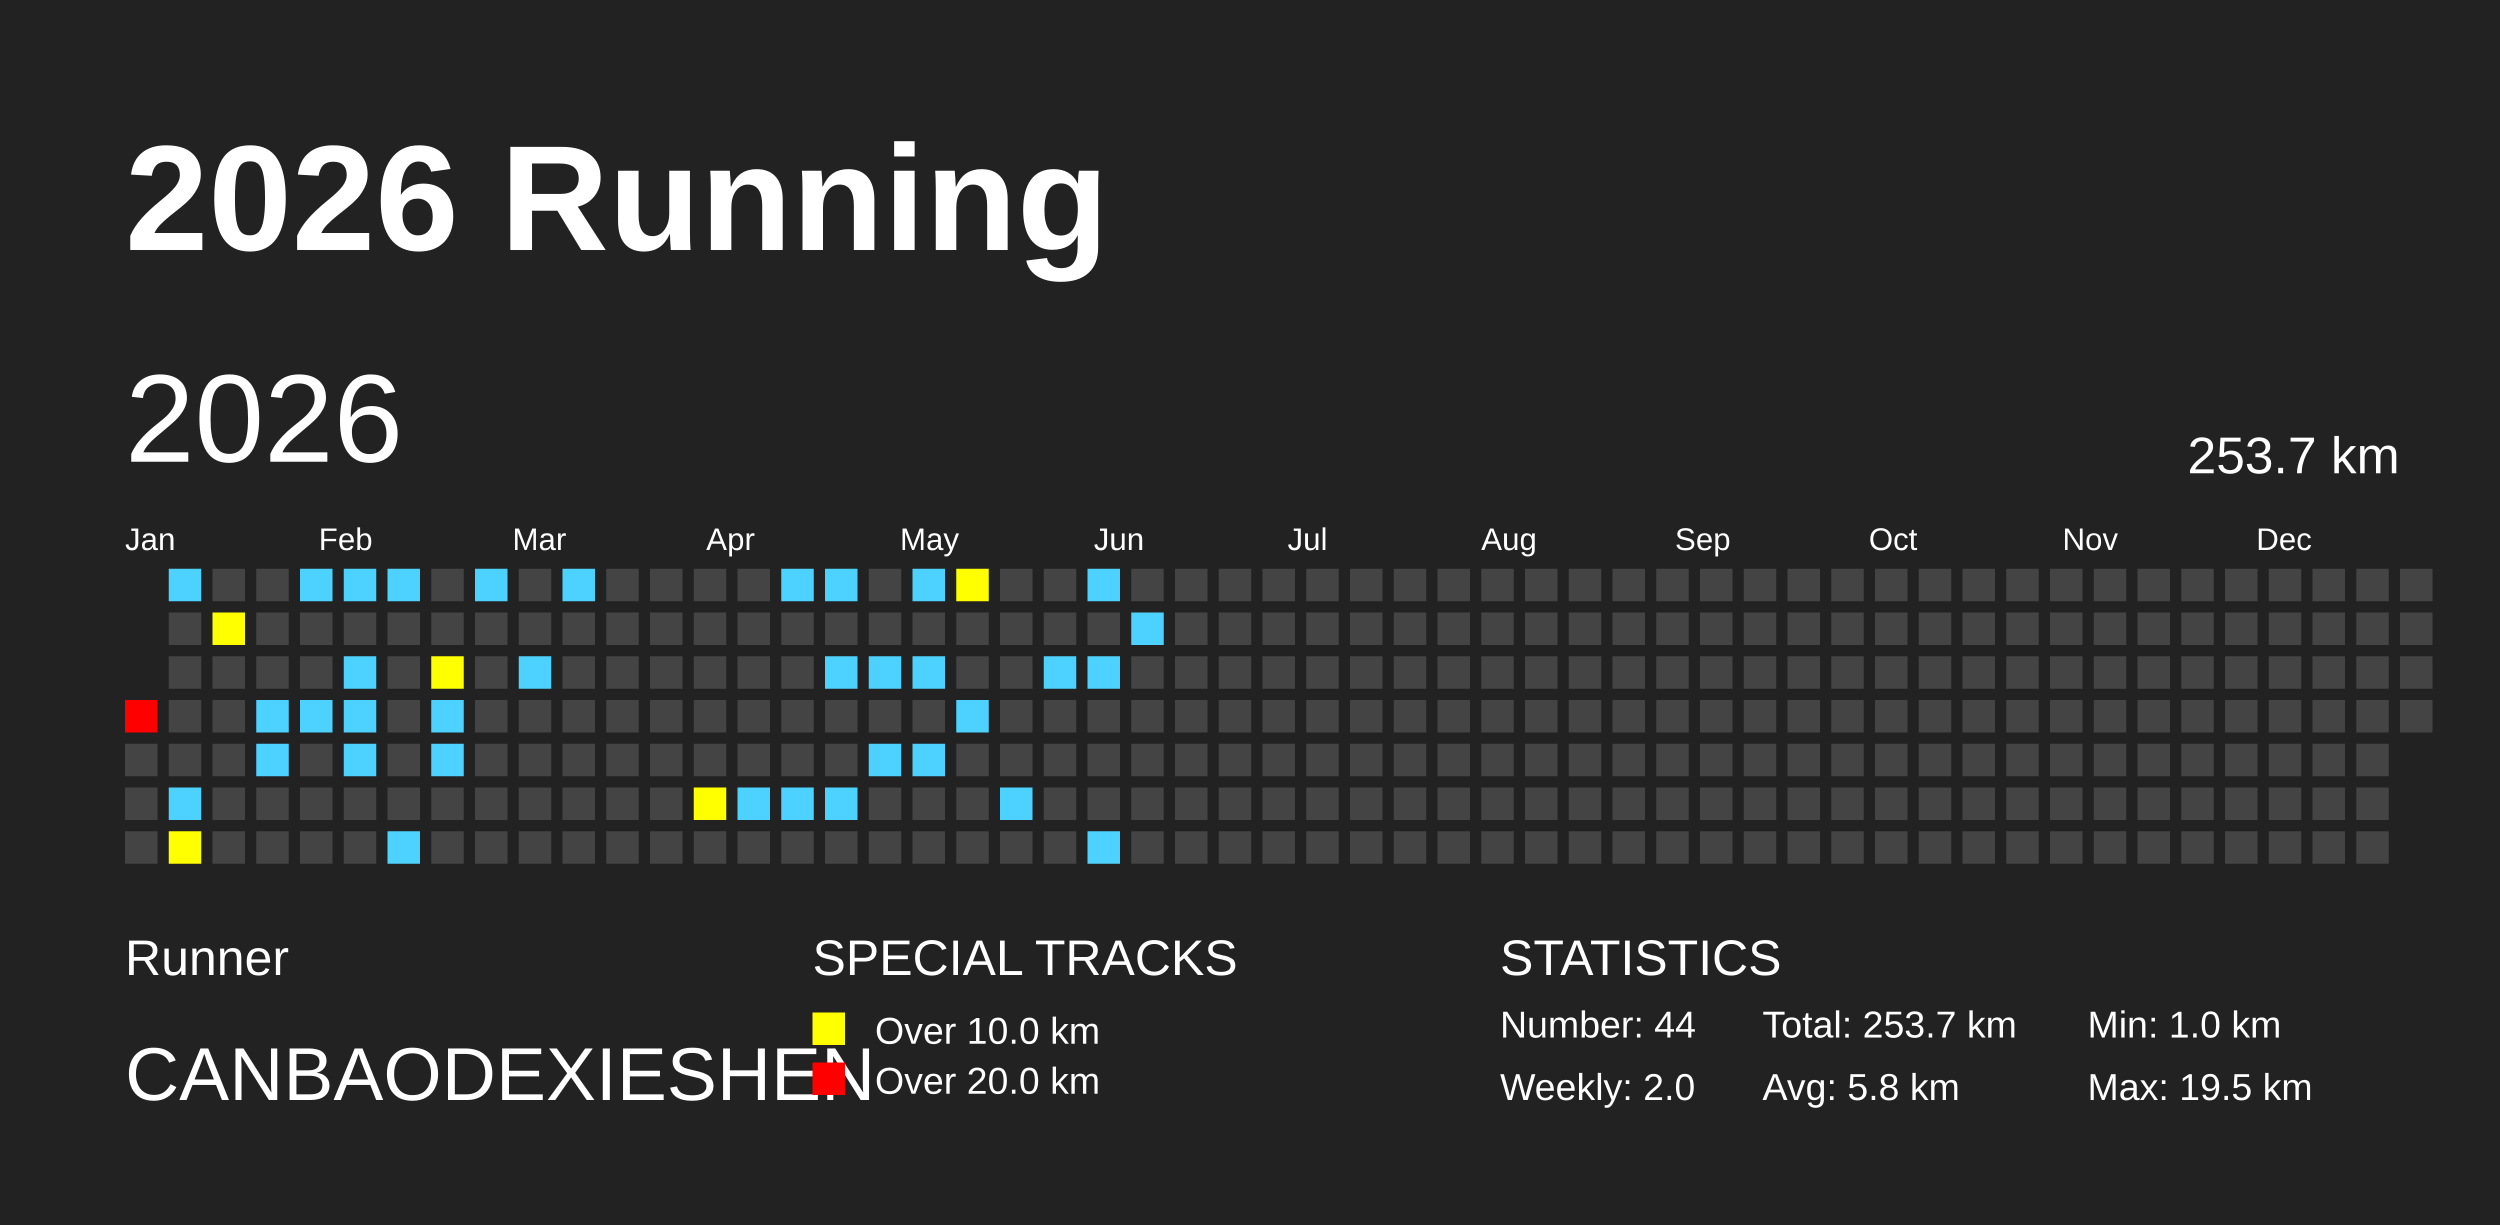
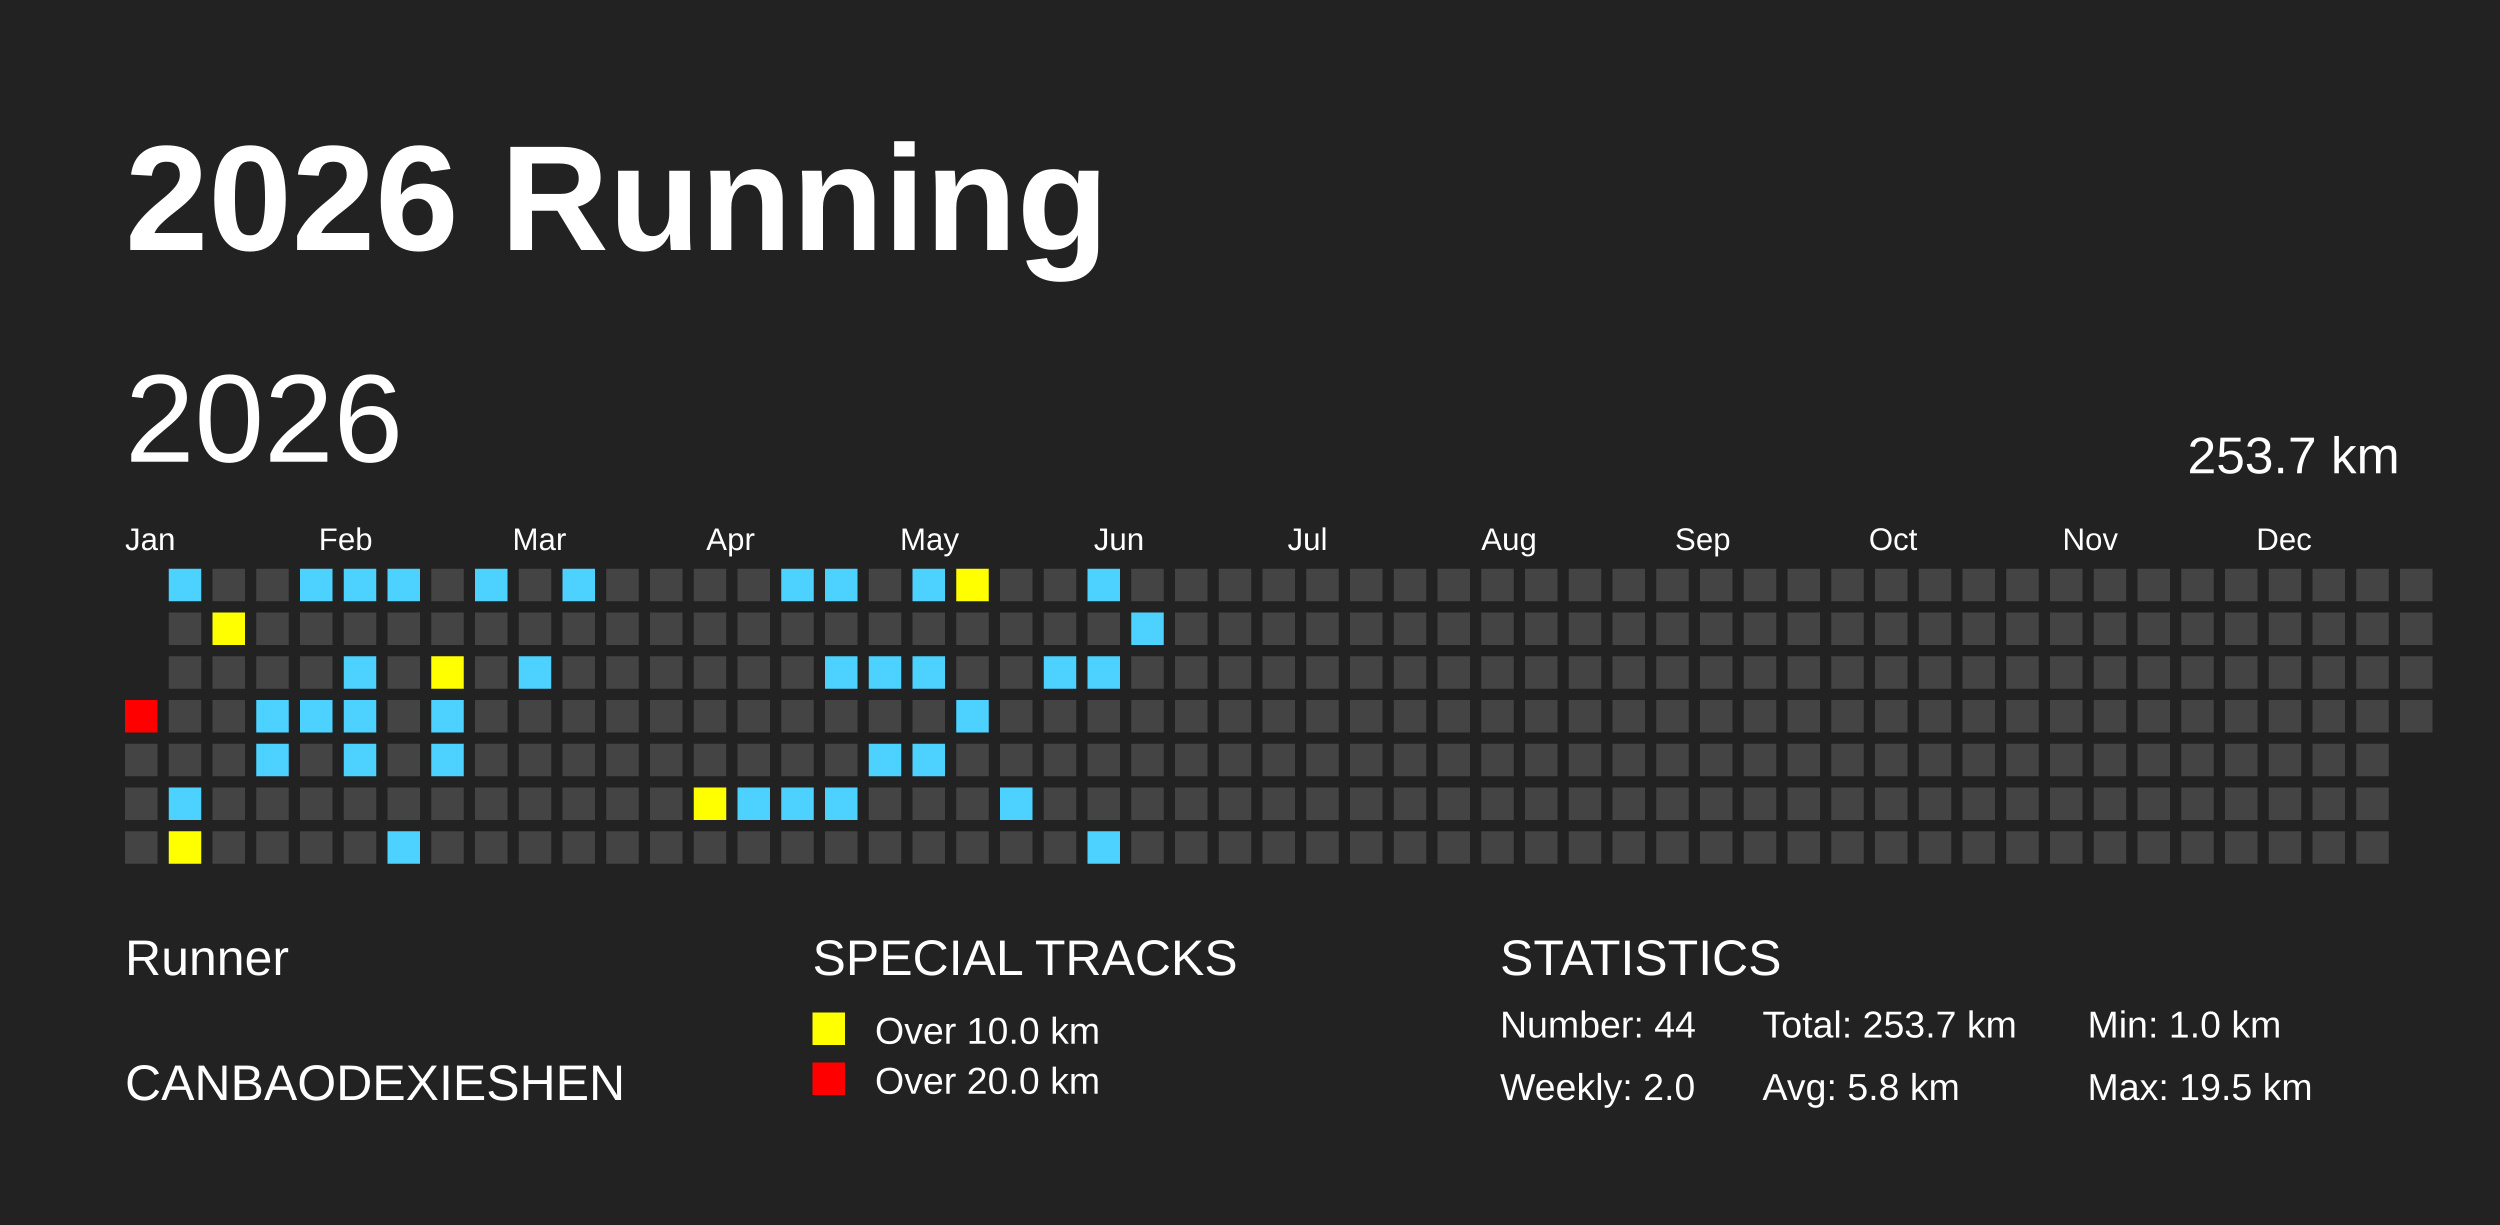
<svg xmlns="http://www.w3.org/2000/svg" baseProfile="full" height="98mm" version="1.1" viewBox="0,0,200,98" width="200mm">
  <defs>
    <pattern height="2" id="indoor-stripe" patternUnits="userSpaceOnUse" width="2">
      <line stroke="white" stroke-opacity="0.45" stroke-width="0.5" x1="0" x2="2" y1="2" y2="0" />
    </pattern>
  </defs>
  <rect fill="#222222" height="98" width="200" x="0" y="0" />
  <text fill="#FFFFFF" style="font-size:12px; font-family:Arial; font-weight:bold;" x="10" y="20">2026 Running</text>
  <text fill="#FFFFFF" style="font-size:4px; font-family:Arial" x="10" y="78">Runner</text>
-   <text fill="#FFFFFF" style="font-size:6px; font-family:Arial" x="10" y="88">CANBAODEXIESHEN</text>
+   <text fill="#FFFFFF" style="font-size:4px; font-family:Arial" x="10" y="88">CANBAODEXIESHEN</text>
  <text fill="#FFFFFF" style="font-size:4px; font-family:Arial" x="65" y="78">SPECIAL TRACKS</text>
  <rect fill="yellow" height="2.6" width="2.6" x="65" y="81" />
  <text fill="#FFFFFF" style="font-size:3px; font-family:Arial" x="70" y="83.5">Over 10.0 km</text>
  <rect fill="red" height="2.6" width="2.6" x="65" y="85" />
  <text fill="#FFFFFF" style="font-size:3px; font-family:Arial" x="70" y="87.5">Over 20.0 km</text>
  <text fill="#FFFFFF" style="font-size:4px; font-family:Arial" x="120" y="78">STATISTICS</text>
  <text fill="#FFFFFF" style="font-size:3px; font-family:Arial" x="120" y="83">Number: 44</text>
  <text fill="#FFFFFF" style="font-size:3px; font-family:Arial" x="120" y="88">Weekly: 2.0</text>
  <text fill="#FFFFFF" style="font-size:3px; font-family:Arial" x="141" y="83">Total: 253.7 km</text>
  <text fill="#FFFFFF" style="font-size:3px; font-family:Arial" x="141" y="88">Avg: 5.8 km</text>
  <text fill="#FFFFFF" style="font-size:3px; font-family:Arial" x="167" y="83">Min: 1.0 km</text>
  <text fill="#FFFFFF" style="font-size:3px; font-family:Arial" x="167" y="88">Max: 19.5 km</text>
  <text dominant-baseline="hanging" fill="#FFFFFF" style="font-size:10.0px; font-family:Arial;" x="10" y="30">2026</text>
  <text dominant-baseline="hanging" fill="#FFFFFF" style="font-size:4.125px; font-family:Arial;" x="175" y="35">253.7 km</text>
  <text fill="#FFFFFF" style="font-size:2.5px; font-family:Arial" x="10.0" y="44">Jan</text>
  <text fill="#FFFFFF" style="font-size:2.5px; font-family:Arial" x="25.5" y="44">Feb</text>
  <text fill="#FFFFFF" style="font-size:2.5px; font-family:Arial" x="41.0" y="44">Mar</text>
  <text fill="#FFFFFF" style="font-size:2.5px; font-family:Arial" x="56.5" y="44">Apr</text>
  <text fill="#FFFFFF" style="font-size:2.5px; font-family:Arial" x="72.0" y="44">May</text>
  <text fill="#FFFFFF" style="font-size:2.5px; font-family:Arial" x="87.5" y="44">Jun</text>
  <text fill="#FFFFFF" style="font-size:2.5px; font-family:Arial" x="103.0" y="44">Jul</text>
  <text fill="#FFFFFF" style="font-size:2.5px; font-family:Arial" x="118.5" y="44">Aug</text>
  <text fill="#FFFFFF" style="font-size:2.5px; font-family:Arial" x="134.0" y="44">Sep</text>
  <text fill="#FFFFFF" style="font-size:2.5px; font-family:Arial" x="149.5" y="44">Oct</text>
  <text fill="#FFFFFF" style="font-size:2.5px; font-family:Arial" x="165.0" y="44">Nov</text>
  <text fill="#FFFFFF" style="font-size:2.5px; font-family:Arial" x="180.5" y="44">Dec</text>
  <rect fill="red" height="2.6" width="2.6" x="10.0" y="56.0" />
  <rect fill="#444444" height="2.6" width="2.6" x="10.0" y="59.5" />
  <rect fill="#444444" height="2.6" width="2.6" x="10.0" y="63.0" />
  <rect fill="#444444" height="2.6" width="2.6" x="10.0" y="66.5" />
  <rect fill="#4DD2FF" height="2.6" width="2.6" x="13.5" y="45.5" />
  <rect fill="#444444" height="2.6" width="2.6" x="13.5" y="49.0" />
  <rect fill="#444444" height="2.6" width="2.6" x="13.5" y="52.5" />
  <rect fill="#444444" height="2.6" width="2.6" x="13.5" y="56.0" />
  <rect fill="#444444" height="2.6" width="2.6" x="13.5" y="59.5" />
  <rect fill="#4DD2FF" height="2.6" width="2.6" x="13.5" y="63.0" />
  <rect fill="yellow" height="2.6" width="2.6" x="13.5" y="66.5" />
  <rect fill="#444444" height="2.6" width="2.6" x="17.0" y="45.5" />
  <rect fill="yellow" height="2.6" width="2.6" x="17.0" y="49.0" />
  <rect fill="#444444" height="2.6" width="2.6" x="17.0" y="52.5" />
  <rect fill="#444444" height="2.6" width="2.6" x="17.0" y="56.0" />
  <rect fill="#444444" height="2.6" width="2.6" x="17.0" y="59.5" />
  <rect fill="#444444" height="2.6" width="2.6" x="17.0" y="63.0" />
  <rect fill="#444444" height="2.6" width="2.6" x="17.0" y="66.5" />
  <rect fill="#444444" height="2.6" width="2.6" x="20.5" y="45.5" />
  <rect fill="#444444" height="2.6" width="2.6" x="20.5" y="49.0" />
  <rect fill="#444444" height="2.6" width="2.6" x="20.5" y="52.5" />
  <rect fill="#4DD2FF" height="2.6" width="2.6" x="20.5" y="56.0" />
  <rect fill="#4DD2FF" height="2.6" width="2.6" x="20.5" y="59.5" />
  <rect fill="#444444" height="2.6" width="2.6" x="20.5" y="63.0" />
  <rect fill="#444444" height="2.6" width="2.6" x="20.5" y="66.5" />
  <rect fill="#4DD2FF" height="2.6" width="2.6" x="24.0" y="45.5" />
  <rect fill="#444444" height="2.6" width="2.6" x="24.0" y="49.0" />
  <rect fill="#444444" height="2.6" width="2.6" x="24.0" y="52.5" />
  <rect fill="#4DD2FF" height="2.6" width="2.6" x="24.0" y="56.0" />
  <rect fill="#444444" height="2.6" width="2.6" x="24.0" y="59.5" />
  <rect fill="#444444" height="2.6" width="2.6" x="24.0" y="63.0" />
  <rect fill="#444444" height="2.6" width="2.6" x="24.0" y="66.5" />
  <rect fill="#4DD2FF" height="2.6" width="2.6" x="27.5" y="45.5" />
  <rect fill="#444444" height="2.6" width="2.6" x="27.5" y="49.0" />
  <rect fill="#4DD2FF" height="2.6" width="2.6" x="27.5" y="52.5" />
  <rect fill="#4DD2FF" height="2.6" width="2.6" x="27.5" y="56.0" />
  <rect fill="#4DD2FF" height="2.6" width="2.6" x="27.5" y="59.5" />
  <rect fill="#444444" height="2.6" width="2.6" x="27.5" y="63.0" />
  <rect fill="#444444" height="2.6" width="2.6" x="27.5" y="66.5" />
  <rect fill="#4DD2FF" height="2.6" width="2.6" x="31.0" y="45.5" />
  <rect fill="#444444" height="2.6" width="2.6" x="31.0" y="49.0" />
  <rect fill="#444444" height="2.6" width="2.6" x="31.0" y="52.5" />
  <rect fill="#444444" height="2.6" width="2.6" x="31.0" y="56.0" />
  <rect fill="#444444" height="2.6" width="2.6" x="31.0" y="59.5" />
  <rect fill="#444444" height="2.6" width="2.6" x="31.0" y="63.0" />
  <rect fill="#4DD2FF" height="2.6" width="2.6" x="31.0" y="66.5" />
  <rect fill="#444444" height="2.6" width="2.6" x="34.5" y="45.5" />
  <rect fill="#444444" height="2.6" width="2.6" x="34.5" y="49.0" />
  <rect fill="yellow" height="2.6" width="2.6" x="34.5" y="52.5" />
  <rect fill="#4DD2FF" height="2.6" width="2.6" x="34.5" y="56.0" />
  <rect fill="#4DD2FF" height="2.6" width="2.6" x="34.5" y="59.5" />
  <rect fill="#444444" height="2.6" width="2.6" x="34.5" y="63.0" />
  <rect fill="#444444" height="2.6" width="2.6" x="34.5" y="66.5" />
  <rect fill="#4DD2FF" height="2.6" width="2.6" x="38.0" y="45.5" />
  <rect fill="#444444" height="2.6" width="2.6" x="38.0" y="49.0" />
  <rect fill="#444444" height="2.6" width="2.6" x="38.0" y="52.5" />
  <rect fill="#444444" height="2.6" width="2.6" x="38.0" y="56.0" />
  <rect fill="#444444" height="2.6" width="2.6" x="38.0" y="59.5" />
  <rect fill="#444444" height="2.6" width="2.6" x="38.0" y="63.0" />
  <rect fill="#444444" height="2.6" width="2.6" x="38.0" y="66.5" />
  <rect fill="#444444" height="2.6" width="2.6" x="41.5" y="45.5" />
  <rect fill="#444444" height="2.6" width="2.6" x="41.5" y="49.0" />
  <rect fill="#4DD2FF" height="2.6" width="2.6" x="41.5" y="52.5" />
  <rect fill="#444444" height="2.6" width="2.6" x="41.5" y="56.0" />
  <rect fill="#444444" height="2.6" width="2.6" x="41.5" y="59.5" />
  <rect fill="#444444" height="2.6" width="2.6" x="41.5" y="63.0" />
  <rect fill="#444444" height="2.6" width="2.6" x="41.5" y="66.5" />
  <rect fill="#4DD2FF" height="2.6" width="2.6" x="45.0" y="45.5" />
  <rect fill="#444444" height="2.6" width="2.6" x="45.0" y="49.0" />
  <rect fill="#444444" height="2.6" width="2.6" x="45.0" y="52.5" />
  <rect fill="#444444" height="2.6" width="2.6" x="45.0" y="56.0" />
  <rect fill="#444444" height="2.6" width="2.6" x="45.0" y="59.5" />
  <rect fill="#444444" height="2.6" width="2.6" x="45.0" y="63.0" />
  <rect fill="#444444" height="2.6" width="2.6" x="45.0" y="66.5" />
  <rect fill="#444444" height="2.6" width="2.6" x="48.5" y="45.5" />
  <rect fill="#444444" height="2.6" width="2.6" x="48.5" y="49.0" />
  <rect fill="#444444" height="2.6" width="2.6" x="48.5" y="52.5" />
  <rect fill="#444444" height="2.6" width="2.6" x="48.5" y="56.0" />
  <rect fill="#444444" height="2.6" width="2.6" x="48.5" y="59.5" />
  <rect fill="#444444" height="2.6" width="2.6" x="48.5" y="63.0" />
  <rect fill="#444444" height="2.6" width="2.6" x="48.5" y="66.5" />
  <rect fill="#444444" height="2.6" width="2.6" x="52.0" y="45.5" />
  <rect fill="#444444" height="2.6" width="2.6" x="52.0" y="49.0" />
  <rect fill="#444444" height="2.6" width="2.6" x="52.0" y="52.5" />
  <rect fill="#444444" height="2.6" width="2.6" x="52.0" y="56.0" />
  <rect fill="#444444" height="2.6" width="2.6" x="52.0" y="59.5" />
  <rect fill="#444444" height="2.6" width="2.6" x="52.0" y="63.0" />
  <rect fill="#444444" height="2.6" width="2.6" x="52.0" y="66.5" />
  <rect fill="#444444" height="2.6" width="2.6" x="55.5" y="45.5" />
  <rect fill="#444444" height="2.6" width="2.6" x="55.5" y="49.0" />
  <rect fill="#444444" height="2.6" width="2.6" x="55.5" y="52.5" />
  <rect fill="#444444" height="2.6" width="2.6" x="55.5" y="56.0" />
  <rect fill="#444444" height="2.6" width="2.6" x="55.5" y="59.5" />
  <rect fill="yellow" height="2.6" width="2.6" x="55.5" y="63.0" />
  <rect fill="#444444" height="2.6" width="2.6" x="55.5" y="66.5" />
  <rect fill="#444444" height="2.6" width="2.6" x="59.0" y="45.5" />
  <rect fill="#444444" height="2.6" width="2.6" x="59.0" y="49.0" />
  <rect fill="#444444" height="2.6" width="2.6" x="59.0" y="52.5" />
  <rect fill="#444444" height="2.6" width="2.6" x="59.0" y="56.0" />
  <rect fill="#444444" height="2.6" width="2.6" x="59.0" y="59.5" />
  <rect fill="#4DD2FF" height="2.6" width="2.6" x="59.0" y="63.0" />
  <rect fill="#444444" height="2.6" width="2.6" x="59.0" y="66.5" />
  <rect fill="#4DD2FF" height="2.6" width="2.6" x="62.5" y="45.5" />
  <rect fill="#444444" height="2.6" width="2.6" x="62.5" y="49.0" />
  <rect fill="#444444" height="2.6" width="2.6" x="62.5" y="52.5" />
  <rect fill="#444444" height="2.6" width="2.6" x="62.5" y="56.0" />
  <rect fill="#444444" height="2.6" width="2.6" x="62.5" y="59.5" />
  <rect fill="#4DD2FF" height="2.6" width="2.6" x="62.5" y="63.0" />
  <rect fill="#444444" height="2.6" width="2.6" x="62.5" y="66.5" />
  <rect fill="#4DD2FF" height="2.6" width="2.6" x="66.0" y="45.5" />
  <rect fill="#444444" height="2.6" width="2.6" x="66.0" y="49.0" />
  <rect fill="#4DD2FF" height="2.6" width="2.6" x="66.0" y="52.5" />
  <rect fill="#444444" height="2.6" width="2.6" x="66.0" y="56.0" />
  <rect fill="#444444" height="2.6" width="2.6" x="66.0" y="59.5" />
  <rect fill="#4DD2FF" height="2.6" width="2.6" x="66.0" y="63.0" />
  <rect fill="#444444" height="2.6" width="2.6" x="66.0" y="66.5" />
  <rect fill="#444444" height="2.6" width="2.6" x="69.5" y="45.5" />
  <rect fill="#444444" height="2.6" width="2.6" x="69.5" y="49.0" />
  <rect fill="#4DD2FF" height="2.6" width="2.6" x="69.5" y="52.5" />
  <rect fill="#444444" height="2.6" width="2.6" x="69.5" y="56.0" />
  <rect fill="#4DD2FF" height="2.6" width="2.6" x="69.5" y="59.5" />
  <rect fill="#444444" height="2.6" width="2.6" x="69.5" y="63.0" />
  <rect fill="#444444" height="2.6" width="2.6" x="69.5" y="66.5" />
  <rect fill="#4DD2FF" height="2.6" width="2.6" x="73.0" y="45.5" />
  <rect fill="#444444" height="2.6" width="2.6" x="73.0" y="49.0" />
  <rect fill="#4DD2FF" height="2.6" width="2.6" x="73.0" y="52.5" />
  <rect fill="#444444" height="2.6" width="2.6" x="73.0" y="56.0" />
  <rect fill="#4DD2FF" height="2.6" width="2.6" x="73.0" y="59.5" />
  <rect fill="#444444" height="2.6" width="2.6" x="73.0" y="63.0" />
  <rect fill="#444444" height="2.6" width="2.6" x="73.0" y="66.5" />
  <rect fill="yellow" height="2.6" width="2.6" x="76.5" y="45.5" />
  <rect fill="#444444" height="2.6" width="2.6" x="76.5" y="49.0" />
  <rect fill="#444444" height="2.6" width="2.6" x="76.5" y="52.5" />
  <rect fill="#4DD2FF" height="2.6" width="2.6" x="76.5" y="56.0" />
  <rect fill="#444444" height="2.6" width="2.6" x="76.5" y="59.5" />
  <rect fill="#444444" height="2.6" width="2.6" x="76.5" y="63.0" />
  <rect fill="#444444" height="2.6" width="2.6" x="76.5" y="66.5" />
  <rect fill="#444444" height="2.6" width="2.6" x="80.0" y="45.5" />
  <rect fill="#444444" height="2.6" width="2.6" x="80.0" y="49.0" />
  <rect fill="#444444" height="2.6" width="2.6" x="80.0" y="52.5" />
  <rect fill="#444444" height="2.6" width="2.6" x="80.0" y="56.0" />
  <rect fill="#444444" height="2.6" width="2.6" x="80.0" y="59.5" />
  <rect fill="#4DD2FF" height="2.6" width="2.6" x="80.0" y="63.0" />
  <rect fill="#444444" height="2.6" width="2.6" x="80.0" y="66.5" />
  <rect fill="#444444" height="2.6" width="2.6" x="83.5" y="45.5" />
  <rect fill="#444444" height="2.6" width="2.6" x="83.5" y="49.0" />
  <rect fill="#4DD2FF" height="2.6" width="2.6" x="83.5" y="52.5" />
  <rect fill="#444444" height="2.6" width="2.6" x="83.5" y="56.0" />
  <rect fill="#444444" height="2.6" width="2.6" x="83.5" y="59.5" />
  <rect fill="#444444" height="2.6" width="2.6" x="83.5" y="63.0" />
  <rect fill="#444444" height="2.6" width="2.6" x="83.5" y="66.5" />
  <rect fill="#4DD2FF" height="2.6" width="2.6" x="87.0" y="45.5" />
  <rect fill="#444444" height="2.6" width="2.6" x="87.0" y="49.0" />
  <rect fill="#4DD2FF" height="2.6" width="2.6" x="87.0" y="52.5" />
  <rect fill="#444444" height="2.6" width="2.6" x="87.0" y="56.0" />
  <rect fill="#444444" height="2.6" width="2.6" x="87.0" y="59.5" />
  <rect fill="#444444" height="2.6" width="2.6" x="87.0" y="63.0" />
  <rect fill="#4DD2FF" height="2.6" width="2.6" x="87.0" y="66.5" />
  <rect fill="#444444" height="2.6" width="2.6" x="90.5" y="45.5" />
  <rect fill="#4DD2FF" height="2.6" width="2.6" x="90.5" y="49.0" />
  <rect fill="#444444" height="2.6" width="2.6" x="90.5" y="52.5" />
  <rect fill="#444444" height="2.6" width="2.6" x="90.5" y="56.0" />
  <rect fill="#444444" height="2.6" width="2.6" x="90.5" y="59.5" />
  <rect fill="#444444" height="2.6" width="2.6" x="90.5" y="63.0" />
  <rect fill="#444444" height="2.6" width="2.6" x="90.5" y="66.5" />
  <rect fill="#444444" height="2.6" width="2.6" x="94.0" y="45.5" />
  <rect fill="#444444" height="2.6" width="2.6" x="94.0" y="49.0" />
  <rect fill="#444444" height="2.6" width="2.6" x="94.0" y="52.5" />
  <rect fill="#444444" height="2.6" width="2.6" x="94.0" y="56.0" />
  <rect fill="#444444" height="2.6" width="2.6" x="94.0" y="59.5" />
  <rect fill="#444444" height="2.6" width="2.6" x="94.0" y="63.0" />
  <rect fill="#444444" height="2.6" width="2.6" x="94.0" y="66.5" />
  <rect fill="#444444" height="2.6" width="2.6" x="97.5" y="45.5" />
  <rect fill="#444444" height="2.6" width="2.6" x="97.5" y="49.0" />
  <rect fill="#444444" height="2.6" width="2.6" x="97.5" y="52.5" />
  <rect fill="#444444" height="2.6" width="2.6" x="97.5" y="56.0" />
  <rect fill="#444444" height="2.6" width="2.6" x="97.5" y="59.5" />
  <rect fill="#444444" height="2.6" width="2.6" x="97.5" y="63.0" />
  <rect fill="#444444" height="2.6" width="2.6" x="97.5" y="66.5" />
  <rect fill="#444444" height="2.6" width="2.6" x="101.0" y="45.5" />
  <rect fill="#444444" height="2.6" width="2.6" x="101.0" y="49.0" />
  <rect fill="#444444" height="2.6" width="2.6" x="101.0" y="52.5" />
  <rect fill="#444444" height="2.6" width="2.6" x="101.0" y="56.0" />
  <rect fill="#444444" height="2.6" width="2.6" x="101.0" y="59.5" />
  <rect fill="#444444" height="2.6" width="2.6" x="101.0" y="63.0" />
  <rect fill="#444444" height="2.6" width="2.6" x="101.0" y="66.5" />
  <rect fill="#444444" height="2.6" width="2.6" x="104.5" y="45.5" />
  <rect fill="#444444" height="2.6" width="2.6" x="104.5" y="49.0" />
  <rect fill="#444444" height="2.6" width="2.6" x="104.5" y="52.5" />
  <rect fill="#444444" height="2.6" width="2.6" x="104.5" y="56.0" />
  <rect fill="#444444" height="2.6" width="2.6" x="104.5" y="59.5" />
  <rect fill="#444444" height="2.6" width="2.6" x="104.5" y="63.0" />
  <rect fill="#444444" height="2.6" width="2.6" x="104.5" y="66.5" />
  <rect fill="#444444" height="2.6" width="2.6" x="108.0" y="45.5" />
  <rect fill="#444444" height="2.6" width="2.6" x="108.0" y="49.0" />
  <rect fill="#444444" height="2.6" width="2.6" x="108.0" y="52.5" />
  <rect fill="#444444" height="2.6" width="2.6" x="108.0" y="56.0" />
  <rect fill="#444444" height="2.6" width="2.6" x="108.0" y="59.5" />
  <rect fill="#444444" height="2.6" width="2.6" x="108.0" y="63.0" />
  <rect fill="#444444" height="2.6" width="2.6" x="108.0" y="66.5" />
  <rect fill="#444444" height="2.6" width="2.6" x="111.5" y="45.5" />
  <rect fill="#444444" height="2.6" width="2.6" x="111.5" y="49.0" />
  <rect fill="#444444" height="2.6" width="2.6" x="111.5" y="52.5" />
  <rect fill="#444444" height="2.6" width="2.6" x="111.5" y="56.0" />
  <rect fill="#444444" height="2.6" width="2.6" x="111.5" y="59.5" />
  <rect fill="#444444" height="2.6" width="2.6" x="111.5" y="63.0" />
  <rect fill="#444444" height="2.6" width="2.6" x="111.5" y="66.5" />
  <rect fill="#444444" height="2.6" width="2.6" x="115.0" y="45.5" />
  <rect fill="#444444" height="2.6" width="2.6" x="115.0" y="49.0" />
  <rect fill="#444444" height="2.6" width="2.6" x="115.0" y="52.5" />
  <rect fill="#444444" height="2.6" width="2.6" x="115.0" y="56.0" />
  <rect fill="#444444" height="2.6" width="2.6" x="115.0" y="59.5" />
  <rect fill="#444444" height="2.6" width="2.6" x="115.0" y="63.0" />
  <rect fill="#444444" height="2.6" width="2.6" x="115.0" y="66.5" />
  <rect fill="#444444" height="2.6" width="2.6" x="118.5" y="45.5" />
  <rect fill="#444444" height="2.6" width="2.6" x="118.5" y="49.0" />
  <rect fill="#444444" height="2.6" width="2.6" x="118.5" y="52.5" />
  <rect fill="#444444" height="2.6" width="2.6" x="118.5" y="56.0" />
  <rect fill="#444444" height="2.6" width="2.6" x="118.5" y="59.5" />
  <rect fill="#444444" height="2.6" width="2.6" x="118.5" y="63.0" />
  <rect fill="#444444" height="2.6" width="2.6" x="118.5" y="66.5" />
  <rect fill="#444444" height="2.6" width="2.6" x="122.0" y="45.5" />
  <rect fill="#444444" height="2.6" width="2.6" x="122.0" y="49.0" />
  <rect fill="#444444" height="2.6" width="2.6" x="122.0" y="52.5" />
  <rect fill="#444444" height="2.6" width="2.6" x="122.0" y="56.0" />
  <rect fill="#444444" height="2.6" width="2.6" x="122.0" y="59.5" />
  <rect fill="#444444" height="2.6" width="2.6" x="122.0" y="63.0" />
  <rect fill="#444444" height="2.6" width="2.6" x="122.0" y="66.5" />
  <rect fill="#444444" height="2.6" width="2.6" x="125.5" y="45.5" />
  <rect fill="#444444" height="2.6" width="2.6" x="125.5" y="49.0" />
  <rect fill="#444444" height="2.6" width="2.6" x="125.5" y="52.5" />
  <rect fill="#444444" height="2.6" width="2.6" x="125.5" y="56.0" />
  <rect fill="#444444" height="2.6" width="2.6" x="125.5" y="59.5" />
  <rect fill="#444444" height="2.6" width="2.6" x="125.5" y="63.0" />
  <rect fill="#444444" height="2.6" width="2.6" x="125.5" y="66.5" />
  <rect fill="#444444" height="2.6" width="2.6" x="129.0" y="45.5" />
  <rect fill="#444444" height="2.6" width="2.6" x="129.0" y="49.0" />
  <rect fill="#444444" height="2.6" width="2.6" x="129.0" y="52.5" />
  <rect fill="#444444" height="2.6" width="2.6" x="129.0" y="56.0" />
  <rect fill="#444444" height="2.6" width="2.6" x="129.0" y="59.5" />
  <rect fill="#444444" height="2.6" width="2.6" x="129.0" y="63.0" />
  <rect fill="#444444" height="2.6" width="2.6" x="129.0" y="66.5" />
  <rect fill="#444444" height="2.6" width="2.6" x="132.5" y="45.5" />
  <rect fill="#444444" height="2.6" width="2.6" x="132.5" y="49.0" />
  <rect fill="#444444" height="2.6" width="2.6" x="132.5" y="52.5" />
  <rect fill="#444444" height="2.6" width="2.6" x="132.5" y="56.0" />
  <rect fill="#444444" height="2.6" width="2.6" x="132.5" y="59.5" />
  <rect fill="#444444" height="2.6" width="2.6" x="132.5" y="63.0" />
  <rect fill="#444444" height="2.6" width="2.6" x="132.5" y="66.5" />
  <rect fill="#444444" height="2.6" width="2.6" x="136.0" y="45.5" />
  <rect fill="#444444" height="2.6" width="2.6" x="136.0" y="49.0" />
  <rect fill="#444444" height="2.6" width="2.6" x="136.0" y="52.5" />
  <rect fill="#444444" height="2.6" width="2.6" x="136.0" y="56.0" />
  <rect fill="#444444" height="2.6" width="2.6" x="136.0" y="59.5" />
  <rect fill="#444444" height="2.6" width="2.6" x="136.0" y="63.0" />
  <rect fill="#444444" height="2.6" width="2.6" x="136.0" y="66.5" />
  <rect fill="#444444" height="2.6" width="2.6" x="139.5" y="45.5" />
  <rect fill="#444444" height="2.6" width="2.6" x="139.5" y="49.0" />
  <rect fill="#444444" height="2.6" width="2.6" x="139.5" y="52.5" />
  <rect fill="#444444" height="2.6" width="2.6" x="139.5" y="56.0" />
  <rect fill="#444444" height="2.6" width="2.6" x="139.5" y="59.5" />
  <rect fill="#444444" height="2.6" width="2.6" x="139.5" y="63.0" />
  <rect fill="#444444" height="2.6" width="2.6" x="139.5" y="66.5" />
  <rect fill="#444444" height="2.6" width="2.6" x="143.0" y="45.5" />
  <rect fill="#444444" height="2.6" width="2.6" x="143.0" y="49.0" />
  <rect fill="#444444" height="2.6" width="2.6" x="143.0" y="52.5" />
  <rect fill="#444444" height="2.6" width="2.6" x="143.0" y="56.0" />
  <rect fill="#444444" height="2.6" width="2.6" x="143.0" y="59.5" />
  <rect fill="#444444" height="2.6" width="2.6" x="143.0" y="63.0" />
  <rect fill="#444444" height="2.6" width="2.6" x="143.0" y="66.5" />
  <rect fill="#444444" height="2.6" width="2.6" x="146.5" y="45.5" />
  <rect fill="#444444" height="2.6" width="2.6" x="146.5" y="49.0" />
  <rect fill="#444444" height="2.6" width="2.6" x="146.5" y="52.5" />
  <rect fill="#444444" height="2.6" width="2.6" x="146.5" y="56.0" />
  <rect fill="#444444" height="2.6" width="2.6" x="146.5" y="59.5" />
  <rect fill="#444444" height="2.6" width="2.6" x="146.5" y="63.0" />
  <rect fill="#444444" height="2.6" width="2.6" x="146.5" y="66.5" />
  <rect fill="#444444" height="2.6" width="2.6" x="150.0" y="45.5" />
  <rect fill="#444444" height="2.6" width="2.6" x="150.0" y="49.0" />
  <rect fill="#444444" height="2.6" width="2.6" x="150.0" y="52.5" />
  <rect fill="#444444" height="2.6" width="2.6" x="150.0" y="56.0" />
  <rect fill="#444444" height="2.6" width="2.6" x="150.0" y="59.5" />
  <rect fill="#444444" height="2.6" width="2.6" x="150.0" y="63.0" />
  <rect fill="#444444" height="2.6" width="2.6" x="150.0" y="66.5" />
  <rect fill="#444444" height="2.6" width="2.6" x="153.5" y="45.5" />
  <rect fill="#444444" height="2.6" width="2.6" x="153.5" y="49.0" />
  <rect fill="#444444" height="2.6" width="2.6" x="153.5" y="52.5" />
  <rect fill="#444444" height="2.6" width="2.6" x="153.5" y="56.0" />
  <rect fill="#444444" height="2.6" width="2.6" x="153.5" y="59.5" />
  <rect fill="#444444" height="2.6" width="2.6" x="153.5" y="63.0" />
  <rect fill="#444444" height="2.6" width="2.6" x="153.5" y="66.5" />
  <rect fill="#444444" height="2.6" width="2.6" x="157.0" y="45.5" />
  <rect fill="#444444" height="2.6" width="2.6" x="157.0" y="49.0" />
  <rect fill="#444444" height="2.6" width="2.6" x="157.0" y="52.5" />
  <rect fill="#444444" height="2.6" width="2.6" x="157.0" y="56.0" />
  <rect fill="#444444" height="2.6" width="2.6" x="157.0" y="59.5" />
  <rect fill="#444444" height="2.6" width="2.6" x="157.0" y="63.0" />
  <rect fill="#444444" height="2.6" width="2.6" x="157.0" y="66.5" />
  <rect fill="#444444" height="2.6" width="2.6" x="160.5" y="45.5" />
  <rect fill="#444444" height="2.6" width="2.6" x="160.5" y="49.0" />
  <rect fill="#444444" height="2.6" width="2.6" x="160.5" y="52.5" />
  <rect fill="#444444" height="2.6" width="2.6" x="160.5" y="56.0" />
  <rect fill="#444444" height="2.6" width="2.6" x="160.5" y="59.5" />
  <rect fill="#444444" height="2.6" width="2.6" x="160.5" y="63.0" />
  <rect fill="#444444" height="2.6" width="2.6" x="160.5" y="66.5" />
  <rect fill="#444444" height="2.6" width="2.6" x="164.0" y="45.5" />
  <rect fill="#444444" height="2.6" width="2.6" x="164.0" y="49.0" />
  <rect fill="#444444" height="2.6" width="2.6" x="164.0" y="52.5" />
  <rect fill="#444444" height="2.6" width="2.6" x="164.0" y="56.0" />
  <rect fill="#444444" height="2.6" width="2.6" x="164.0" y="59.5" />
  <rect fill="#444444" height="2.6" width="2.6" x="164.0" y="63.0" />
  <rect fill="#444444" height="2.6" width="2.6" x="164.0" y="66.5" />
  <rect fill="#444444" height="2.6" width="2.6" x="167.5" y="45.5" />
  <rect fill="#444444" height="2.6" width="2.6" x="167.5" y="49.0" />
  <rect fill="#444444" height="2.6" width="2.6" x="167.5" y="52.5" />
  <rect fill="#444444" height="2.6" width="2.6" x="167.5" y="56.0" />
  <rect fill="#444444" height="2.6" width="2.6" x="167.5" y="59.5" />
  <rect fill="#444444" height="2.6" width="2.6" x="167.5" y="63.0" />
  <rect fill="#444444" height="2.6" width="2.6" x="167.5" y="66.5" />
  <rect fill="#444444" height="2.6" width="2.6" x="171.0" y="45.5" />
  <rect fill="#444444" height="2.6" width="2.6" x="171.0" y="49.0" />
  <rect fill="#444444" height="2.6" width="2.6" x="171.0" y="52.5" />
  <rect fill="#444444" height="2.6" width="2.6" x="171.0" y="56.0" />
  <rect fill="#444444" height="2.6" width="2.6" x="171.0" y="59.5" />
  <rect fill="#444444" height="2.6" width="2.6" x="171.0" y="63.0" />
  <rect fill="#444444" height="2.6" width="2.6" x="171.0" y="66.5" />
  <rect fill="#444444" height="2.6" width="2.6" x="174.5" y="45.5" />
  <rect fill="#444444" height="2.6" width="2.6" x="174.5" y="49.0" />
  <rect fill="#444444" height="2.6" width="2.6" x="174.5" y="52.5" />
  <rect fill="#444444" height="2.6" width="2.6" x="174.5" y="56.0" />
  <rect fill="#444444" height="2.6" width="2.6" x="174.5" y="59.5" />
  <rect fill="#444444" height="2.6" width="2.6" x="174.5" y="63.0" />
  <rect fill="#444444" height="2.6" width="2.6" x="174.5" y="66.5" />
  <rect fill="#444444" height="2.6" width="2.6" x="178.0" y="45.5" />
  <rect fill="#444444" height="2.6" width="2.6" x="178.0" y="49.0" />
  <rect fill="#444444" height="2.6" width="2.6" x="178.0" y="52.5" />
  <rect fill="#444444" height="2.6" width="2.6" x="178.0" y="56.0" />
  <rect fill="#444444" height="2.6" width="2.6" x="178.0" y="59.5" />
  <rect fill="#444444" height="2.6" width="2.6" x="178.0" y="63.0" />
  <rect fill="#444444" height="2.6" width="2.6" x="178.0" y="66.5" />
  <rect fill="#444444" height="2.6" width="2.6" x="181.5" y="45.5" />
  <rect fill="#444444" height="2.6" width="2.6" x="181.5" y="49.0" />
  <rect fill="#444444" height="2.6" width="2.6" x="181.5" y="52.5" />
  <rect fill="#444444" height="2.6" width="2.6" x="181.5" y="56.0" />
  <rect fill="#444444" height="2.6" width="2.6" x="181.5" y="59.5" />
  <rect fill="#444444" height="2.6" width="2.6" x="181.5" y="63.0" />
  <rect fill="#444444" height="2.6" width="2.6" x="181.5" y="66.5" />
  <rect fill="#444444" height="2.6" width="2.6" x="185.0" y="45.5" />
  <rect fill="#444444" height="2.6" width="2.6" x="185.0" y="49.0" />
  <rect fill="#444444" height="2.6" width="2.6" x="185.0" y="52.5" />
  <rect fill="#444444" height="2.6" width="2.6" x="185.0" y="56.0" />
  <rect fill="#444444" height="2.6" width="2.6" x="185.0" y="59.5" />
  <rect fill="#444444" height="2.6" width="2.6" x="185.0" y="63.0" />
  <rect fill="#444444" height="2.6" width="2.6" x="185.0" y="66.5" />
  <rect fill="#444444" height="2.6" width="2.6" x="188.5" y="45.5" />
  <rect fill="#444444" height="2.6" width="2.6" x="188.5" y="49.0" />
  <rect fill="#444444" height="2.6" width="2.6" x="188.5" y="52.5" />
  <rect fill="#444444" height="2.6" width="2.6" x="188.5" y="56.0" />
  <rect fill="#444444" height="2.6" width="2.6" x="188.5" y="59.5" />
  <rect fill="#444444" height="2.6" width="2.6" x="188.5" y="63.0" />
  <rect fill="#444444" height="2.6" width="2.6" x="188.5" y="66.5" />
  <rect fill="#444444" height="2.6" width="2.6" x="192.0" y="45.5" />
  <rect fill="#444444" height="2.6" width="2.6" x="192.0" y="49.0" />
  <rect fill="#444444" height="2.6" width="2.6" x="192.0" y="52.5" />
  <rect fill="#444444" height="2.6" width="2.6" x="192.0" y="56.0" />
</svg>
